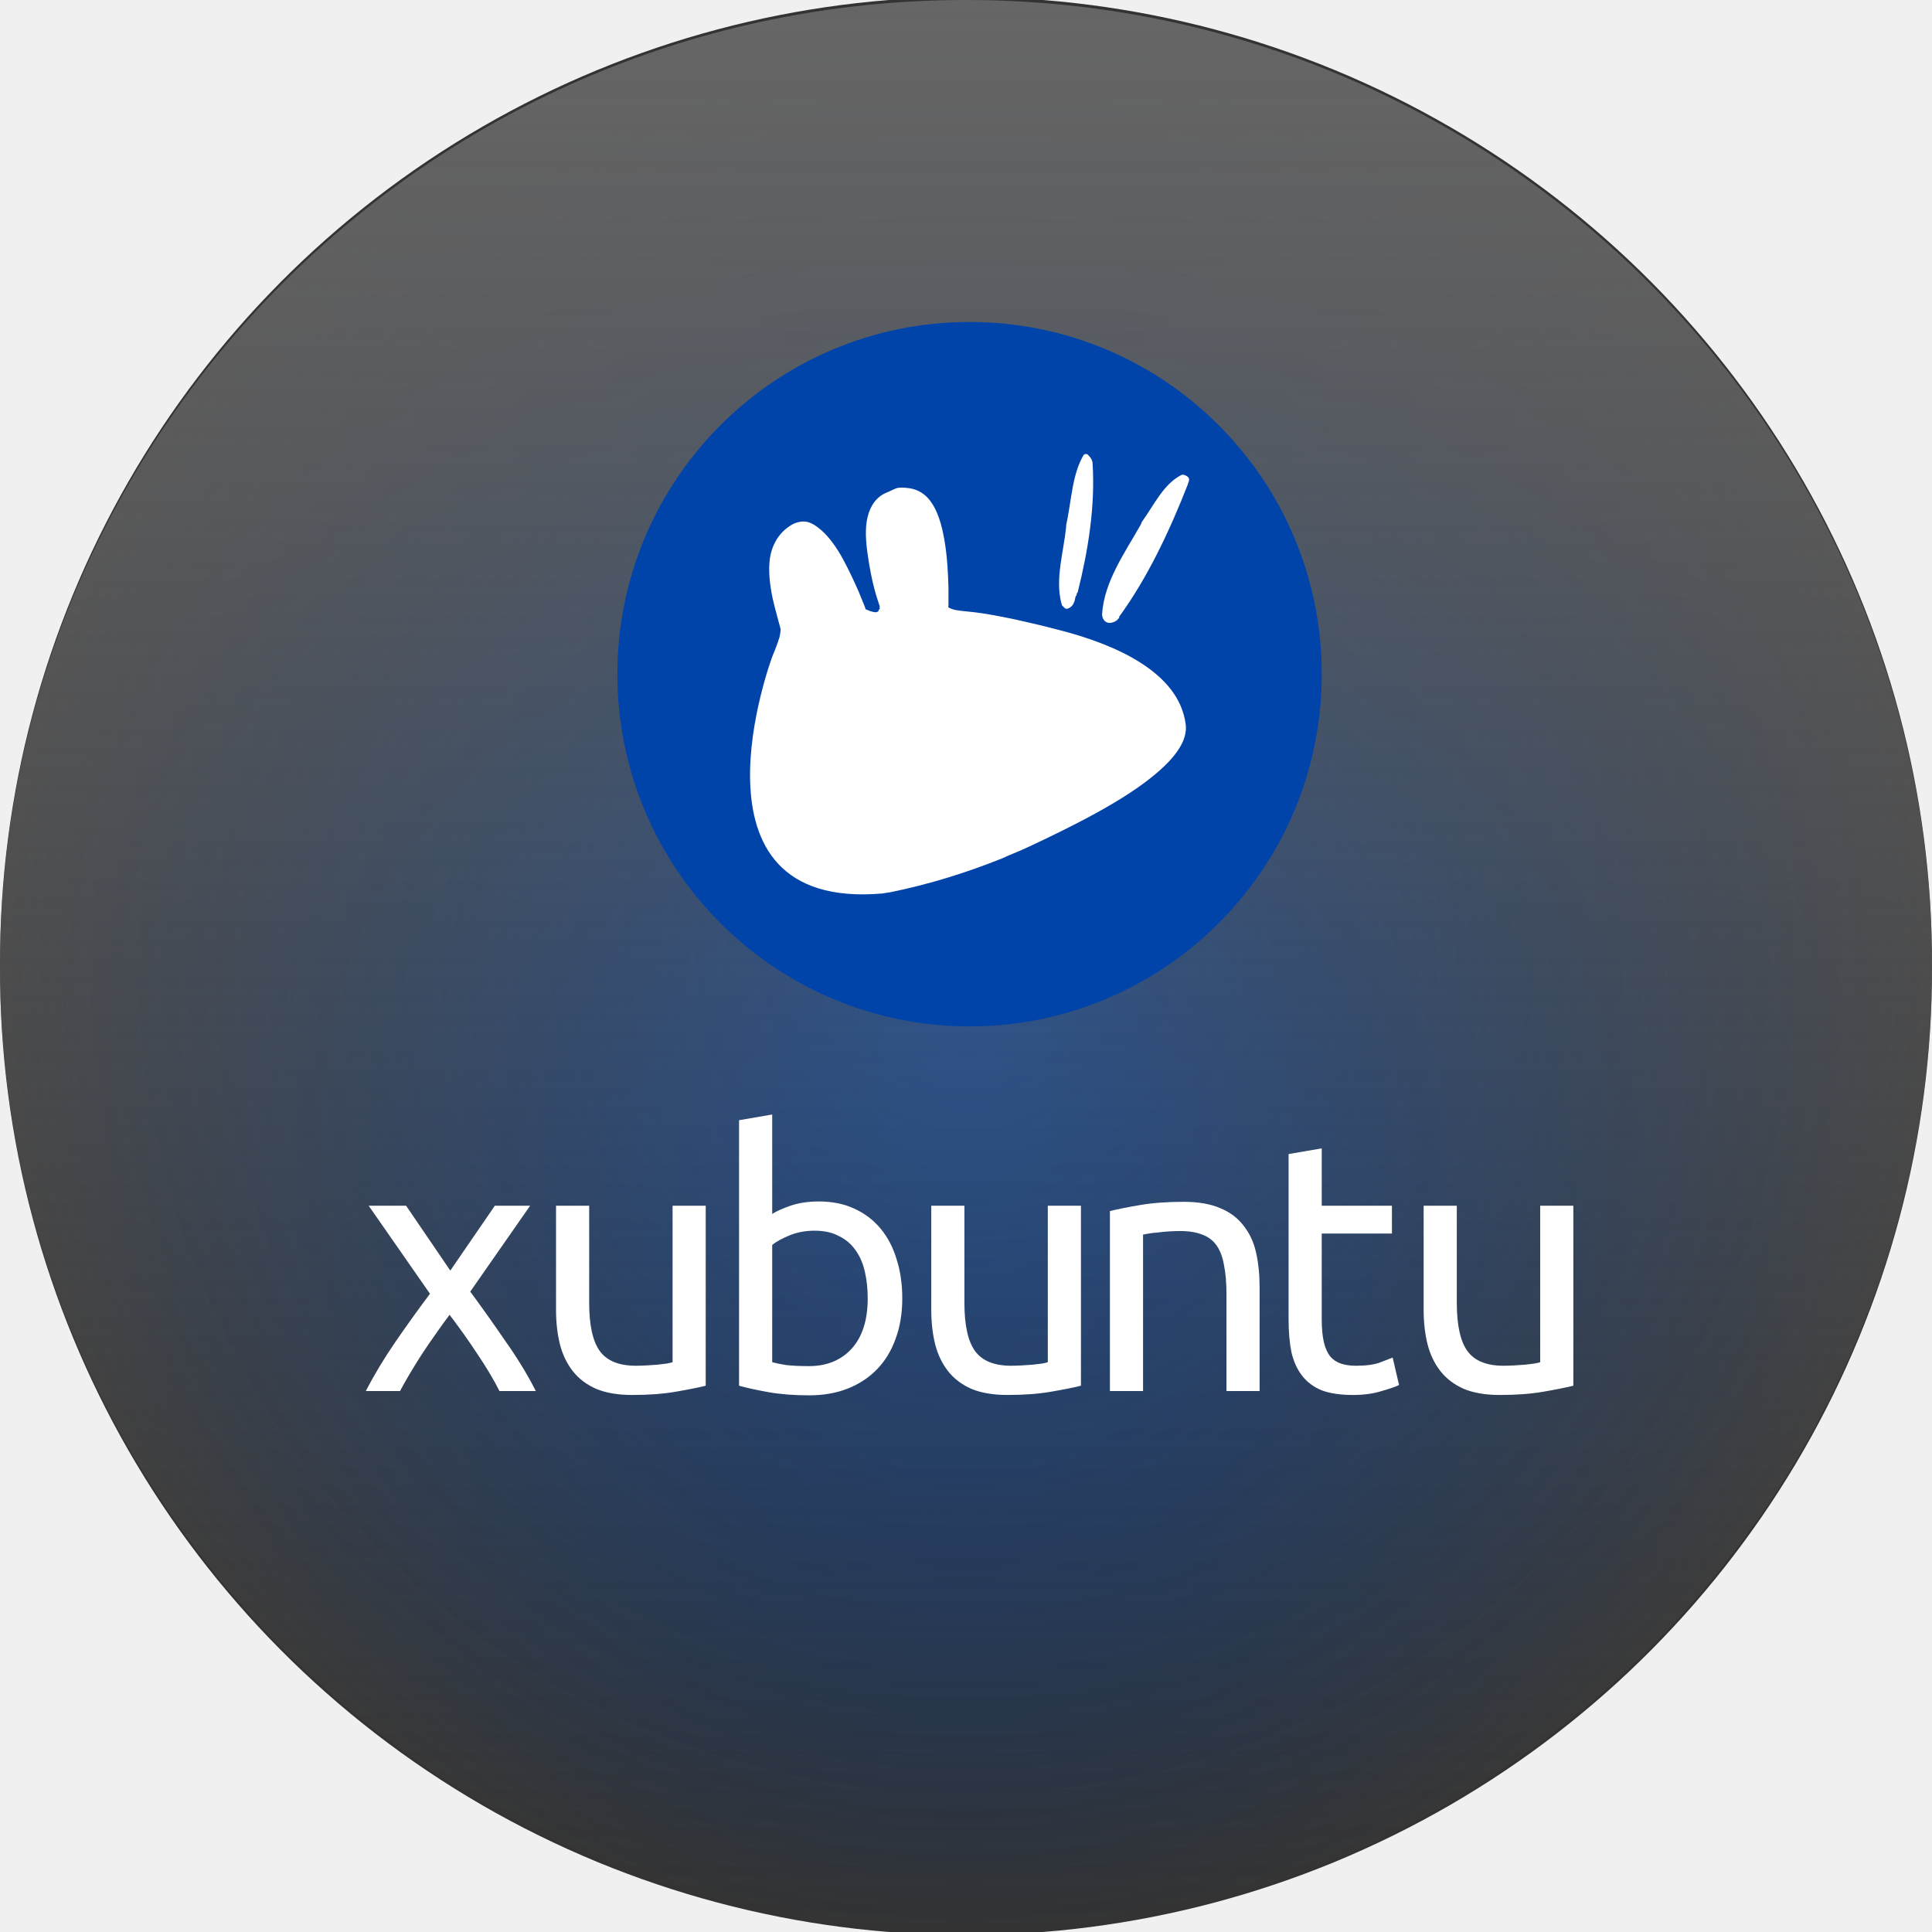
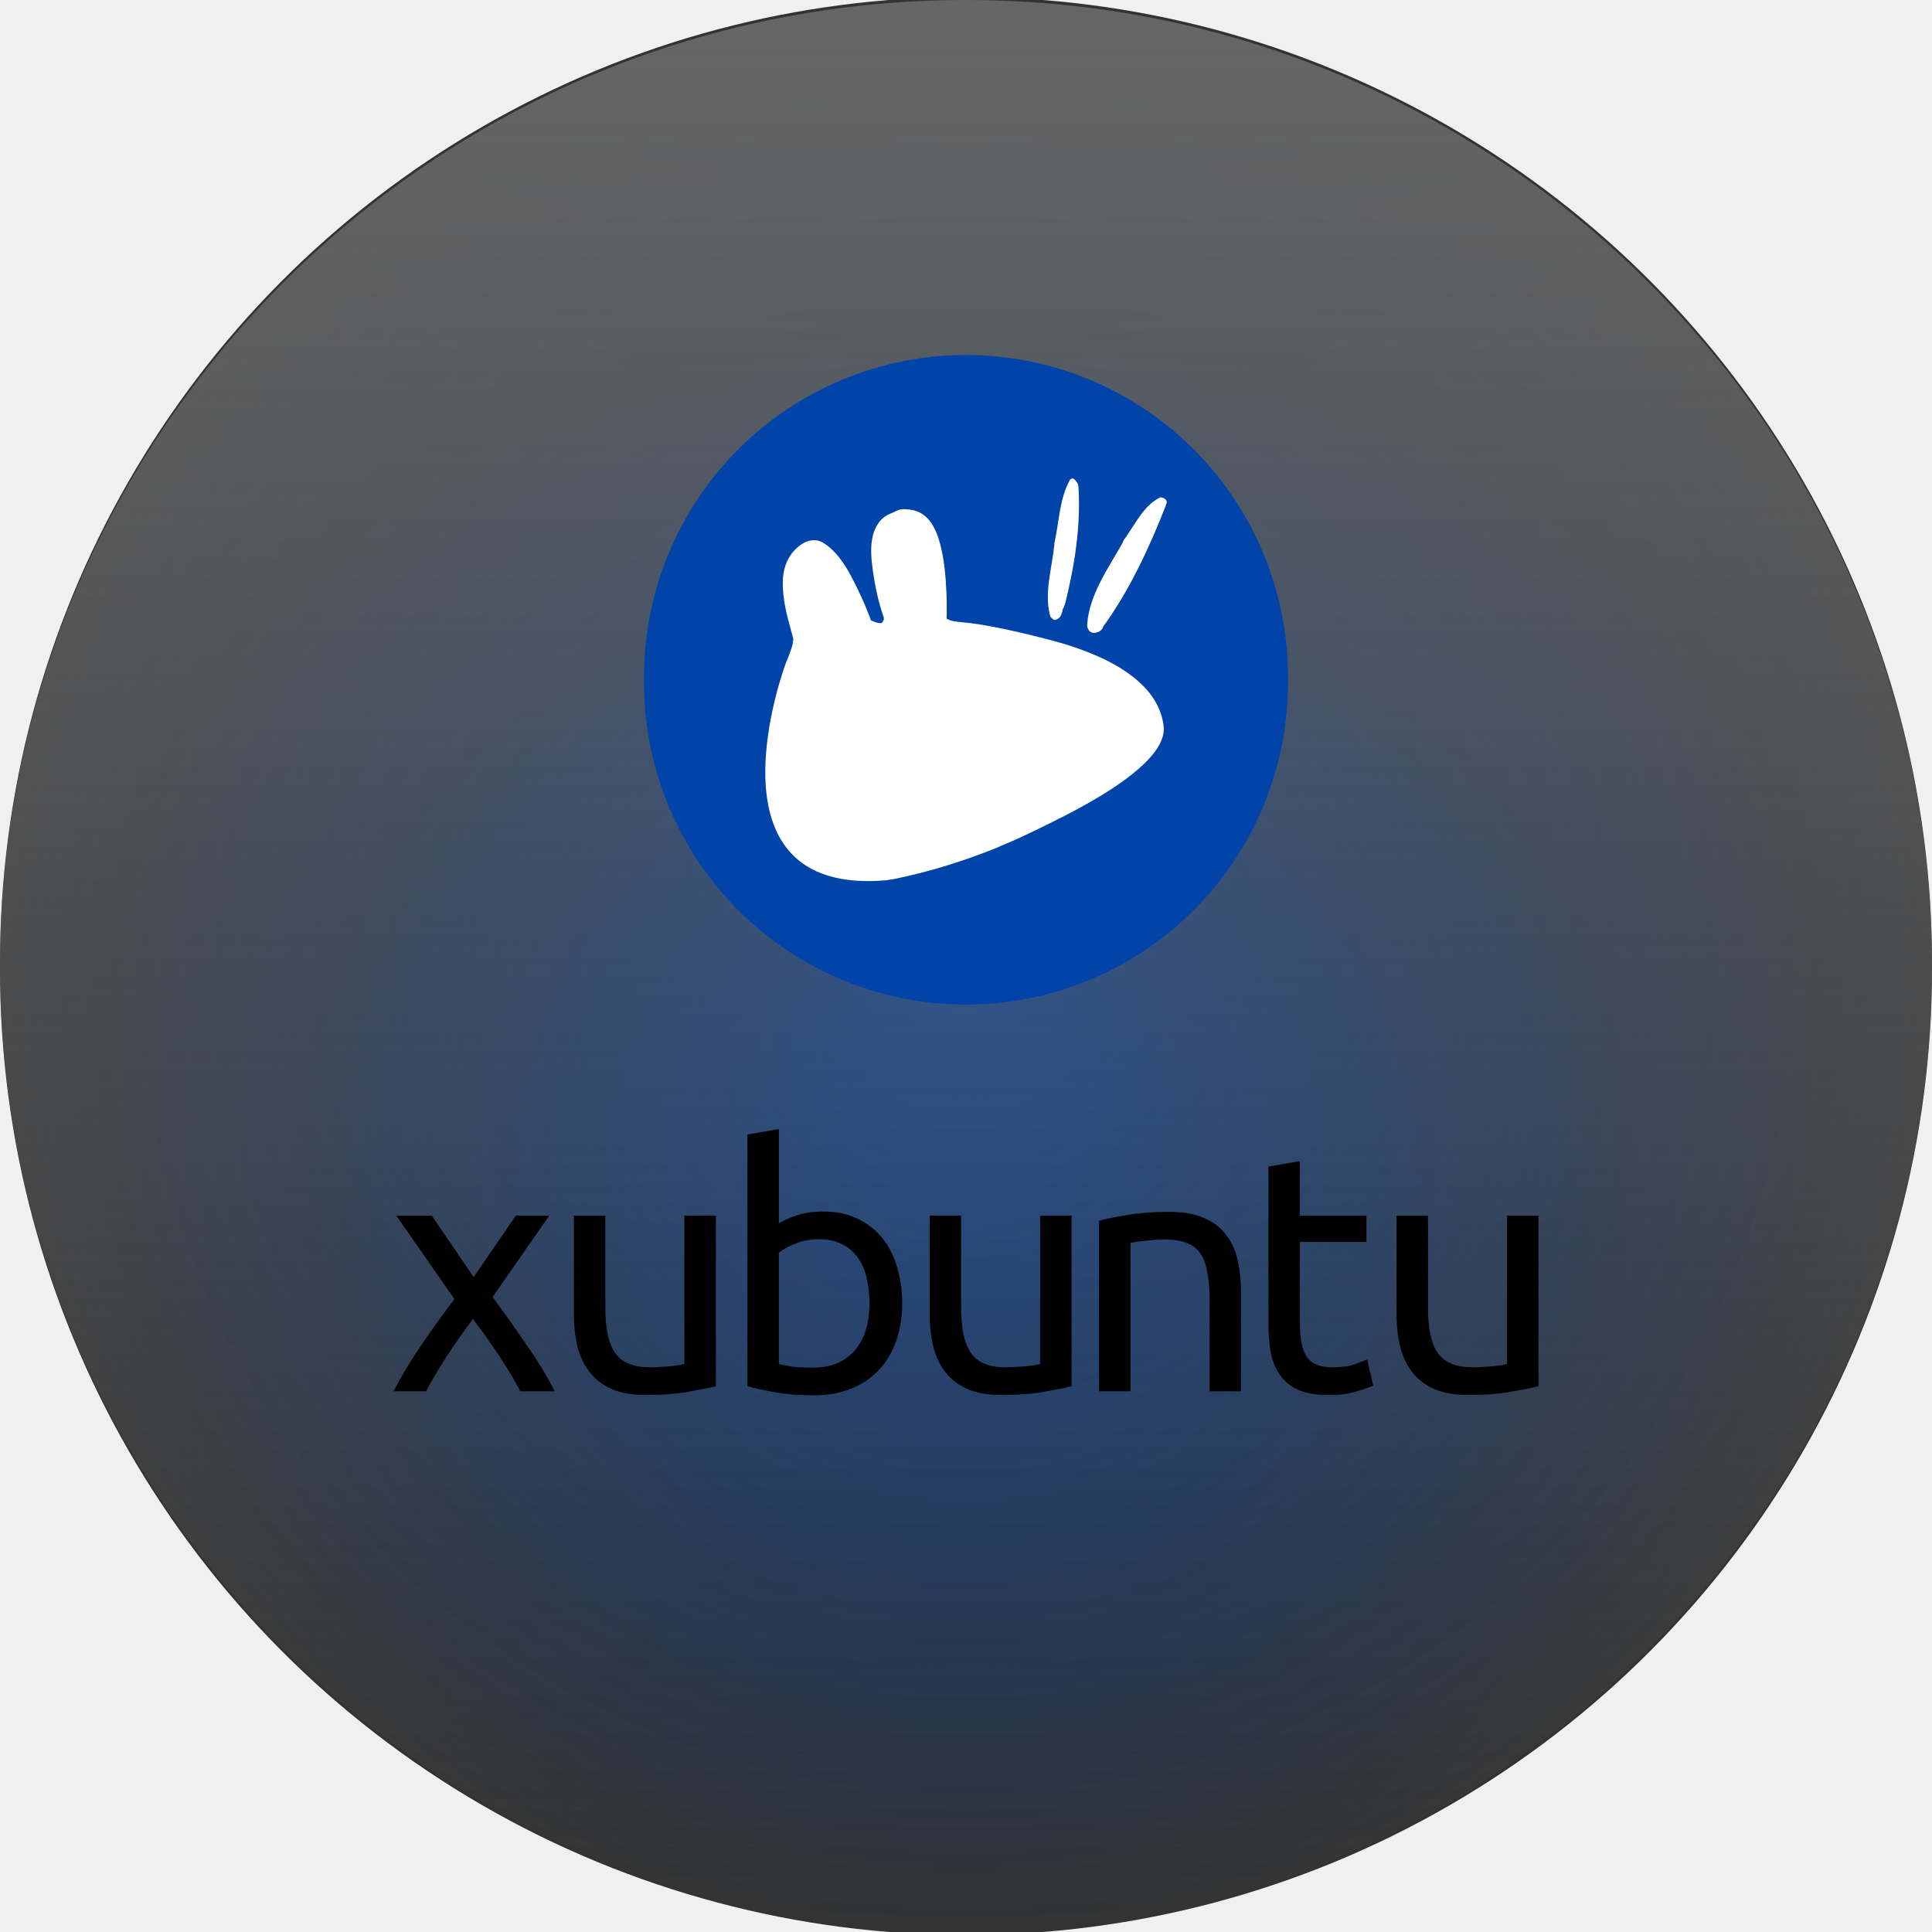
<svg xmlns="http://www.w3.org/2000/svg" xmlns:ns1="http://www.openswatchbook.org/uri/2009/osb" xmlns:xlink="http://www.w3.org/1999/xlink" id="svg3004" version="1.1" width="270" height="270" xml:space="preserve">
  <defs id="defs3008">
+     <linearGradient id="linearGradient3978">
+       <stop style="stop-color:#0044aa;stop-opacity:1;" offset="0" id="stop3980" />
+       <stop style="stop-color:#0044aa;stop-opacity:0;" offset="1" id="stop3982" />
+     </linearGradient>
    <linearGradient id="linearGradient3856">
      <stop style="stop-color:#0044aa;stop-opacity:1;" offset="0" id="stop3858" />
      <stop style="stop-color:#0044aa;stop-opacity:0;" offset="1" id="stop3860" />
    </linearGradient>
    <linearGradient id="linearGradient4226">
      <stop style="stop-color:#0044aa;stop-opacity:1;" offset="0" id="stop4228" />
      <stop style="stop-color:#0044aa;stop-opacity:0;" offset="1" id="stop4230" />
    </linearGradient>
    <linearGradient id="linearGradient4164">
      <stop style="stop-color:#a80030;stop-opacity:1;" offset="0" id="stop4166" />
      <stop style="stop-color:#a80030;stop-opacity:0;" offset="1" id="stop4168" />
    </linearGradient>
    <linearGradient id="linearGradient5303">
      <stop style="stop-color:#f26711;stop-opacity:1;" offset="0" id="stop5305" />
      <stop style="stop-color:#f26711;stop-opacity:0;" offset="1" id="stop5307" />
    </linearGradient>
    <linearGradient id="linearGradient5267">
      <stop style="stop-color:#666666;stop-opacity:1;" offset="0" id="stop5269" />
      <stop style="stop-color:#666666;stop-opacity:0;" offset="1" id="stop5271" />
    </linearGradient>
    <linearGradient id="linearGradient5251" ns1:paint="solid">
      <stop style="stop-color:#666666;stop-opacity:1;" offset="0" id="stop5253" />
    </linearGradient>
    <linearGradient xlink:href="#linearGradient5267" id="linearGradient5273" x1="-395.365" y1="-212.642" x2="4.763" y2="-212.642" gradientUnits="userSpaceOnUse" />
    <radialGradient xlink:href="#linearGradient5303" id="radialGradient5325" cx="-163.148" cy="-366.263" fx="-163.148" fy="-366.263" r="144.094" gradientTransform="matrix(1,0,0,0.9338842,0,-24.21576)" gradientUnits="userSpaceOnUse" />
    <radialGradient xlink:href="#linearGradient4164" id="radialGradient4170" cx="1447.778" cy="-272.917" fx="1447.778" fy="-272.917" r="223.333" gradientTransform="matrix(1,0,0,0.9751244,0,-6.788974)" gradientUnits="userSpaceOnUse" />
    <radialGradient xlink:href="#linearGradient4164-9" id="radialGradient4170-9" cx="1447.778" cy="-272.917" fx="1447.778" fy="-272.917" r="223.333" gradientTransform="matrix(1,0,0,0.9751244,0,-6.788974)" gradientUnits="userSpaceOnUse" />
    <linearGradient id="linearGradient4164-9">
      <stop style="stop-color:#a80030;stop-opacity:1;" offset="0" id="stop4166-0" />
      <stop style="stop-color:#a80030;stop-opacity:0;" offset="1" id="stop4168-2" />
    </linearGradient>
    <radialGradient r="223.333" fy="-272.917" fx="1447.778" cy="-272.917" cx="1447.778" gradientTransform="matrix(1,0,0,0.9751244,0,-6.788974)" gradientUnits="userSpaceOnUse" id="radialGradient4206" xlink:href="#linearGradient4164-9" />
    <radialGradient xlink:href="#linearGradient4164" id="radialGradient14319" gradientUnits="userSpaceOnUse" gradientTransform="matrix(1,0,0,0.9751244,0,-6.788974)" cx="1447.778" cy="-272.917" fx="1447.778" fy="-272.917" r="223.333" />
    <linearGradient xlink:href="#linearGradient5267" id="linearGradient14321" gradientUnits="userSpaceOnUse" x1="-395.365" y1="-212.642" x2="4.763" y2="-212.642" />
    <linearGradient xlink:href="#linearGradient5267" id="linearGradient14345" gradientUnits="userSpaceOnUse" x1="-395.365" y1="-212.642" x2="4.763" y2="-212.642" />
    <radialGradient xlink:href="#linearGradient4164" id="radialGradient14347" gradientUnits="userSpaceOnUse" gradientTransform="matrix(1,0,0,0.9751244,0,-6.788974)" cx="1447.778" cy="-272.917" fx="1447.778" fy="-272.917" r="223.333" />
    <radialGradient xlink:href="#linearGradient4164" id="radialGradient14931" gradientUnits="userSpaceOnUse" gradientTransform="matrix(1,0,0,0.9751244,0,-6.788974)" cx="1447.778" cy="-272.917" fx="1447.778" fy="-272.917" r="223.333" />
    <linearGradient xlink:href="#linearGradient5267" id="linearGradient14933" gradientUnits="userSpaceOnUse" x1="-395.365" y1="-212.642" x2="4.763" y2="-212.642" />
    <radialGradient xlink:href="#linearGradient4164" id="radialGradient14961" gradientUnits="userSpaceOnUse" gradientTransform="matrix(1,0,0,0.9751244,0,-6.788974)" cx="1447.778" cy="-272.917" fx="1447.778" fy="-272.917" r="223.333" />
    <linearGradient xlink:href="#linearGradient5267" id="linearGradient14963" gradientUnits="userSpaceOnUse" x1="-395.365" y1="-212.642" x2="4.763" y2="-212.642" />
    <linearGradient xlink:href="#linearGradient5267" id="linearGradient14991" gradientUnits="userSpaceOnUse" x1="-395.365" y1="-212.642" x2="4.763" y2="-212.642" />
    <linearGradient xlink:href="#linearGradient5267" id="linearGradient15015" gradientUnits="userSpaceOnUse" x1="-395.365" y1="-212.642" x2="4.763" y2="-212.642" />
    <linearGradient xlink:href="#linearGradient5267" id="linearGradient3725" gradientUnits="userSpaceOnUse" x1="-395.365" y1="-212.642" x2="4.763" y2="-212.642" />
    <radialGradient r="125.556" fy="-292.917" fx="-318.889" cy="-292.917" cx="-318.889" gradientTransform="matrix(1,0,0,1.061947,0,18.14526)" gradientUnits="userSpaceOnUse" id="radialGradient3812" xlink:href="#linearGradient3787-8" />
    <linearGradient id="linearGradient3787-8">
      <stop style="stop-color:#000000;stop-opacity:1;" offset="0" id="stop3789-9" />
      <stop style="stop-color:#000000;stop-opacity:0;" offset="1" id="stop3791-4" />
    </linearGradient>
    <radialGradient r="125.556" fy="-292.917" fx="-318.889" cy="-292.917" cx="-318.889" gradientTransform="matrix(1,0,0,1.061947,0,18.14526)" gradientUnits="userSpaceOnUse" id="radialGradient6789" xlink:href="#linearGradient3787-8" />
    <radialGradient xlink:href="#linearGradient4226" id="radialGradient4232" cx="1447.778" cy="-272.917" fx="1447.778" fy="-272.917" r="223.333" gradientTransform="matrix(1,0,0,0.9751244,0,-6.788974)" gradientUnits="userSpaceOnUse" />
    <radialGradient xlink:href="#linearGradient3787-8" id="radialGradient3090" gradientUnits="userSpaceOnUse" gradientTransform="matrix(1,0,0,1.061947,0,18.14526)" cx="-318.889" cy="-292.917" fx="-318.889" fy="-292.917" r="125.556" />
    <radialGradient xlink:href="#linearGradient4226" id="radialGradient3092" gradientUnits="userSpaceOnUse" gradientTransform="matrix(1,0,0,0.9751244,0,-6.788974)" cx="1447.778" cy="-272.917" fx="1447.778" fy="-272.917" r="223.333" />
    <linearGradient xlink:href="#linearGradient5267" id="linearGradient3094" gradientUnits="userSpaceOnUse" x1="-395.365" y1="-212.642" x2="4.763" y2="-212.642" />
    <radialGradient xlink:href="#linearGradient3787-8" id="radialGradient3067" gradientUnits="userSpaceOnUse" gradientTransform="matrix(1,0,0,1.061947,0,18.14526)" cx="-318.889" cy="-292.917" fx="-318.889" fy="-292.917" r="125.556" />
    <radialGradient xlink:href="#linearGradient4226" id="radialGradient3069" gradientUnits="userSpaceOnUse" gradientTransform="matrix(1,0,0,0.9751244,0,-6.788974)" cx="1447.778" cy="-272.917" fx="1447.778" fy="-272.917" r="223.333" />
    <linearGradient xlink:href="#linearGradient5267" id="linearGradient3071" gradientUnits="userSpaceOnUse" x1="-395.365" y1="-212.642" x2="4.763" y2="-212.642" />
    <linearGradient xlink:href="#linearGradient5267" id="linearGradient3092" gradientUnits="userSpaceOnUse" x1="-395.365" y1="-212.642" x2="4.763" y2="-212.642" />
    <radialGradient xlink:href="#linearGradient4226" id="radialGradient3094" gradientUnits="userSpaceOnUse" gradientTransform="matrix(1,0,0,0.9751244,0,-6.788974)" cx="1447.778" cy="-272.917" fx="1447.778" fy="-272.917" r="223.333" />
    <radialGradient xlink:href="#linearGradient3787-8" id="radialGradient3096" gradientUnits="userSpaceOnUse" gradientTransform="matrix(1,0,0,1.061947,0,18.14526)" cx="-318.889" cy="-292.917" fx="-318.889" fy="-292.917" r="125.556" />
    <linearGradient xlink:href="#linearGradient5267" id="linearGradient3854" gradientUnits="userSpaceOnUse" x1="-395.365" y1="-212.642" x2="4.763" y2="-212.642" />
    <radialGradient xlink:href="#linearGradient3856" id="radialGradient3862" cx="1447.778" cy="-272.917" fx="1447.778" fy="-272.917" r="223.333" gradientTransform="matrix(1,0,0,0.9751244,0,-6.788974)" gradientUnits="userSpaceOnUse" />
    <radialGradient xlink:href="#linearGradient3787-8-0" id="radialGradient3090-4" gradientUnits="userSpaceOnUse" gradientTransform="matrix(1,0,0,1.061947,0,18.14526)" cx="-318.889" cy="-292.917" fx="-318.889" fy="-292.917" r="125.556" />
    <linearGradient id="linearGradient3787-8-0">
      <stop style="stop-color:#000000;stop-opacity:1;" offset="0" id="stop3789-9-2" />
      <stop style="stop-color:#000000;stop-opacity:0;" offset="1" id="stop3791-4-8" />
    </linearGradient>
    <radialGradient xlink:href="#linearGradient4226-1" id="radialGradient3092-7" gradientUnits="userSpaceOnUse" gradientTransform="matrix(1,0,0,0.9751244,0,-6.788974)" cx="1447.778" cy="-272.917" fx="1447.778" fy="-272.917" r="223.333" />
    <linearGradient id="linearGradient4226-1">
      <stop style="stop-color:#0044aa;stop-opacity:1;" offset="0" id="stop4228-8" />
      <stop style="stop-color:#0044aa;stop-opacity:0;" offset="1" id="stop4230-8" />
    </linearGradient>
    <linearGradient xlink:href="#linearGradient5267-5" id="linearGradient3094-4" gradientUnits="userSpaceOnUse" x1="-395.365" y1="-212.642" x2="4.763" y2="-212.642" />
    <linearGradient id="linearGradient5267-5">
      <stop style="stop-color:#666666;stop-opacity:1;" offset="0" id="stop5269-7" />
      <stop style="stop-color:#666666;stop-opacity:0;" offset="1" id="stop5271-3" />
    </linearGradient>
    <radialGradient xlink:href="#linearGradient3787-8" id="radialGradient3933" gradientUnits="userSpaceOnUse" gradientTransform="matrix(1,0,0,1.061947,0,18.14526)" cx="-318.889" cy="-292.917" fx="-318.889" fy="-292.917" r="125.556" />
    <radialGradient xlink:href="#linearGradient3787-8-0" id="radialGradient4013" gradientUnits="userSpaceOnUse" gradientTransform="matrix(1,0,0,1.061947,0,18.14526)" cx="-318.889" cy="-292.917" fx="-318.889" fy="-292.917" r="125.556" />
    <radialGradient xlink:href="#linearGradient4226-1" id="radialGradient4015" gradientUnits="userSpaceOnUse" gradientTransform="matrix(1,0,0,0.9751244,0,-6.788974)" cx="1447.778" cy="-272.917" fx="1447.778" fy="-272.917" r="223.333" />
    <linearGradient xlink:href="#linearGradient5267-5" id="linearGradient4017" gradientUnits="userSpaceOnUse" x1="-395.365" y1="-212.642" x2="4.763" y2="-212.642" />
    <radialGradient xlink:href="#linearGradient3787-8-0" id="radialGradient4061" gradientUnits="userSpaceOnUse" gradientTransform="matrix(1,0,0,1.061947,0,18.14526)" cx="-318.889" cy="-292.917" fx="-318.889" fy="-292.917" r="125.556" />
-     <radialGradient xlink:href="#linearGradient4226-1" id="radialGradient4063" gradientUnits="userSpaceOnUse" gradientTransform="matrix(1,0,0,0.9751244,0,-6.788974)" cx="1447.778" cy="-272.917" fx="1447.778" fy="-272.917" r="223.333" />
-     <linearGradient xlink:href="#linearGradient5267-5" id="linearGradient4065" gradientUnits="userSpaceOnUse" x1="-395.365" y1="-212.642" x2="4.763" y2="-212.642" />
+     <linearGradient xlink:href="#linearGradient5267-5" id="linearGradient3185" gradientUnits="userSpaceOnUse" x1="-395.365" y1="-212.642" x2="4.763" y2="-212.642" />
+     <radialGradient xlink:href="#linearGradient3978" id="radialGradient3984" cx="1447.778" cy="-272.917" fx="1447.778" fy="-272.917" r="223.333" gradientTransform="matrix(1,0,0,0.9751244,0,-6.788974)" gradientUnits="userSpaceOnUse" />
  </defs>
  <g id="g3012" transform="matrix(1.25,0,0,-1.25,0,-368.6122)">
-     <g id="g4119">
+     <g id="g4131">
      <path transform="matrix(1.08777,0,0,-1.008,253.295,-743.2697)" d="m -34.286,-337.679 a 99.286,107.143 0 1 1 -198.571,0 99.286,107.143 0 1 1 198.571,0 z" id="path3219" style="fill:#333333;fill-opacity:1;fill-rule:nonzero;stroke:none" />
      <path transform="matrix(0,0.860177,0.81,0,345.2625,-128.5889)" d="m -193.333,-292.917 a 125.556,133.333 0 1 1 -251.111,0 125.556,133.333 0 1 1 251.111,0 z" id="path5277-0-7" style="opacity:0.75;fill:url(#radialGradient4061);fill-opacity:1;fill-rule:evenodd;stroke:none" />
-       <path transform="matrix(0.4835821,0,0,-0.4959184,-592.1194,-538.2341)" d="m 1671.111,-272.917 a 223.333,217.778 0 1 1 -446.667,0 223.333,217.778 0 1 1 446.667,0 z" id="path4162-0" style="fill:url(#radialGradient4063);fill-opacity:1;fill-rule:nonzero;stroke:none" />
-       <path transform="matrix(0,-0.5398262,-0.5813513,0,-15.61974,-508.3183)" d="m 4.763,-212.642 a 200.064,185.774 0 1 1 -400.129,0 200.064,185.774 0 1 1 400.129,0 z" id="path3806-2" style="fill:url(#linearGradient4065);fill-opacity:1;fill-rule:evenodd;stroke:none" />
-       <g id="g4102">
-         <g style="fill:#ffffff;fill-opacity:1;display:inline" id="g3200-0" transform="matrix(0.6398077,0,0,-0.6398077,-64.21125,-90.74331)">
-           <path d="m 187.639,562.151 c -0.457,-0.913 -1.017,-1.931 -1.681,-3.052 -0.664,-1.121 -1.391,-2.263 -2.18,-3.425 -0.789,-1.204 -1.598,-2.387 -2.429,-3.55 -0.83,-1.162 -1.64,-2.263 -2.429,-3.301 -0.789,1.038 -1.598,2.159 -2.429,3.363 -0.83,1.163 -1.64,2.346 -2.429,3.55 -0.747,1.162 -1.453,2.304 -2.117,3.425 -0.664,1.121 -1.225,2.117 -1.681,2.989 l -5.978,0 c 1.453,-2.823 3.176,-5.688 5.169,-8.594 2.034,-2.948 4.048,-5.75 6.041,-8.407 l -10.711,-15.382 6.539,0 7.722,11.334 7.784,-11.334 6.165,0 -10.462,15.008 c 1.993,2.699 4.027,5.563 6.103,8.594 2.117,2.989 3.903,5.916 5.356,8.781 l -6.352,0" style="font-size:49.492px;font-style:normal;font-weight:normal;fill:#ffffff;fill-opacity:1;stroke:none;display:inline;font-family:ubuntubeta;-inkscape-font-specification:ubuntubeta" id="path2826-1" />
-           <path d="m 223.677,561.216 c -1.329,0.332 -3.093,0.685 -5.293,1.059 -2.159,0.374 -4.671,0.56 -7.535,0.56 -2.491,0 -4.588,-0.353 -6.29,-1.059 -1.702,-0.747 -3.072,-1.785 -4.11,-3.114 -1.038,-1.329 -1.785,-2.885 -2.242,-4.671 -0.457,-1.827 -0.685,-3.84 -0.685,-6.041 l 0,-18.184 5.792,0 0,16.939 c -2e-5,3.944 0.623,6.767 1.868,8.469 1.246,1.702 3.342,2.553 6.29,2.553 0.623,10e-6 1.266,-0.021 1.931,-0.062 0.664,-0.042 1.287,-0.083 1.868,-0.125 0.581,-0.083 1.1,-0.145 1.557,-0.187 0.498,-0.083 0.851,-0.166 1.059,-0.249 l 0,-27.339 5.792,0 0,31.449" style="font-size:49.492px;font-style:normal;font-weight:normal;fill:#ffffff;fill-opacity:1;stroke:none;display:inline;font-family:ubuntubeta;-inkscape-font-specification:ubuntubeta" id="path2828-4" />
-           <path d="m 235.298,531.2 c 0.706,-0.457 1.764,-0.934 3.176,-1.432 1.453,-0.498 3.114,-0.747 4.982,-0.747 2.325,3e-5 4.38,0.415 6.165,1.246 1.827,0.83 3.363,1.993 4.608,3.487 1.245,1.495 2.18,3.28 2.802,5.356 0.664,2.076 0.996,4.359 0.996,6.85 -2e-5,2.616 -0.394,4.982 -1.183,7.099 -0.747,2.076 -1.827,3.84 -3.238,5.293 -1.412,1.453 -3.114,2.574 -5.107,3.363 -1.993,0.789 -4.235,1.183 -6.726,1.183 -2.699,0 -5.086,-0.187 -7.162,-0.56 -2.076,-0.374 -3.778,-0.747 -5.107,-1.121 l 0,-46.395 5.792,-0.996 0,17.375 m 0,25.907 c 0.581,0.166 1.391,0.332 2.429,0.498 1.079,0.125 2.408,0.187 3.986,0.187 3.114,10e-6 5.605,-1.017 7.473,-3.052 1.868,-2.076 2.802,-5.003 2.802,-8.781 -2e-5,-1.661 -0.166,-3.218 -0.498,-4.671 -0.332,-1.453 -0.872,-2.699 -1.619,-3.737 -0.747,-1.079 -1.723,-1.91 -2.927,-2.491 -1.163,-0.623 -2.574,-0.934 -4.235,-0.934 -1.578,2e-5 -3.031,0.27 -4.359,0.81 -1.329,0.54 -2.346,1.1 -3.052,1.681 l 0,20.489" style="font-size:49.492px;font-style:normal;font-weight:normal;fill:#ffffff;fill-opacity:1;stroke:none;display:inline;font-family:ubuntubeta;-inkscape-font-specification:ubuntubeta" id="path2830-9" />
-           <path d="m 289.247,561.216 c -1.329,0.332 -3.093,0.685 -5.293,1.059 -2.159,0.374 -4.671,0.56 -7.535,0.56 -2.491,0 -4.588,-0.353 -6.29,-1.059 -1.702,-0.747 -3.072,-1.785 -4.11,-3.114 -1.038,-1.329 -1.785,-2.885 -2.242,-4.671 -0.457,-1.827 -0.685,-3.84 -0.685,-6.041 l 0,-18.184 5.792,0 0,16.939 c -1e-5,3.944 0.623,6.767 1.868,8.469 1.246,1.702 3.342,2.553 6.29,2.553 0.623,10e-6 1.266,-0.021 1.931,-0.062 0.664,-0.042 1.287,-0.083 1.868,-0.125 0.581,-0.083 1.1,-0.145 1.557,-0.187 0.498,-0.083 0.851,-0.166 1.059,-0.249 l 0,-27.339 5.792,0 0,31.449" style="font-size:49.492px;font-style:normal;font-weight:normal;fill:#ffffff;fill-opacity:1;stroke:none;display:inline;font-family:ubuntubeta;-inkscape-font-specification:ubuntubeta" id="path2832-5" />
-           <path d="m 294.31,530.701 c 1.329,-0.332 3.093,-0.685 5.293,-1.059 2.2,-0.374 4.733,-0.56 7.598,-0.56 2.574,4e-5 4.712,0.374 6.414,1.121 1.702,0.706 3.051,1.723 4.048,3.052 1.038,1.287 1.764,2.844 2.18,4.671 0.415,1.827 0.623,3.84 0.623,6.041 l 0,18.184 -5.792,0 0,-16.939 c -3e-5,-1.993 -0.145,-3.695 -0.436,-5.107 -0.249,-1.412 -0.685,-2.553 -1.308,-3.425 -0.623,-0.872 -1.453,-1.495 -2.491,-1.868 -1.038,-0.415 -2.325,-0.623 -3.861,-0.623 -0.623,3e-5 -1.266,0.021 -1.931,0.062 -0.664,0.042 -1.308,0.104 -1.931,0.187 -0.581,0.042 -1.121,0.104 -1.619,0.187 -0.457,0.083 -0.789,0.145 -0.996,0.187 l 0,27.339 -5.792,0 0,-31.449" style="font-size:49.492px;font-style:normal;font-weight:normal;fill:#ffffff;fill-opacity:1;stroke:none;display:inline;font-family:ubuntubeta;-inkscape-font-specification:ubuntubeta" id="path2834-8" />
-           <path d="m 331.321,529.767 12.268,0 0,4.857 -12.268,0 0,14.946 c -2e-5,1.619 0.125,2.968 0.374,4.048 0.249,1.038 0.623,1.868 1.121,2.491 0.498,0.581 1.121,0.996 1.868,1.246 0.747,0.249 1.619,0.374 2.616,0.374 1.744,10e-6 3.135,-0.187 4.172,-0.56 1.079,-0.415 1.827,-0.706 2.242,-0.872 l 1.121,4.795 c -0.581,0.291 -1.598,0.644 -3.052,1.059 -1.453,0.457 -3.114,0.685 -4.982,0.685 -2.2,0 -4.027,-0.27 -5.48,-0.81 -1.412,-0.581 -2.553,-1.432 -3.425,-2.553 -0.872,-1.121 -1.495,-2.491 -1.868,-4.11 -0.332,-1.661 -0.498,-3.57 -0.498,-5.729 l 0,-28.896 5.792,-0.996 0,10.026" style="font-size:49.492px;font-style:normal;font-weight:normal;fill:#ffffff;fill-opacity:1;stroke:none;display:inline;font-family:ubuntubeta;-inkscape-font-specification:ubuntubeta" id="path2836-9" />
-           <path d="m 375.287,561.216 c -1.329,0.332 -3.093,0.685 -5.293,1.059 -2.159,0.374 -4.671,0.56 -7.535,0.56 -2.491,0 -4.588,-0.353 -6.29,-1.059 -1.702,-0.747 -3.072,-1.785 -4.11,-3.114 -1.038,-1.329 -1.785,-2.885 -2.242,-4.671 -0.457,-1.827 -0.685,-3.84 -0.685,-6.041 l 0,-18.184 5.792,0 0,16.939 c -1e-5,3.944 0.623,6.767 1.868,8.469 1.246,1.702 3.342,2.553 6.29,2.553 0.623,10e-6 1.266,-0.021 1.931,-0.062 0.664,-0.042 1.287,-0.083 1.868,-0.125 0.581,-0.083 1.1,-0.145 1.557,-0.187 0.498,-0.083 0.851,-0.166 1.059,-0.249 l 0,-27.339 5.792,0 0,31.449" style="font-size:49.492px;font-style:normal;font-weight:normal;fill:#ffffff;fill-opacity:1;stroke:none;display:inline;font-family:ubuntubeta;-inkscape-font-specification:ubuntubeta" id="path2838-7" />
+       <path transform="matrix(0.4835821,0,0,-0.4959184,-592.1194,-538.2341)" d="m 1671.111,-272.917 a 223.333,217.778 0 1 1 -446.667,0 223.333,217.778 0 1 1 446.667,0 z" id="path4162-0" style="fill:url(#radialGradient3984);fill-opacity:1;fill-rule:nonzero;stroke:none" />
+       <path transform="matrix(0,-0.5398262,-0.5813513,0,-15.61974,-508.3183)" d="m 4.763,-212.642 a 200.064,185.774 0 1 1 -400.129,0 200.064,185.774 0 1 1 400.129,0 z" id="path3806-2" style="fill:url(#linearGradient3185);fill-opacity:1;fill-rule:evenodd;stroke:none" />
+       <g id="g4114">
+         <g style="fill:#000000;fill-opacity:1;display:inline" id="g3200-0" transform="matrix(0.6066325,0,0,-0.6066316,-55.66105,-109.4181)">
+           <path d="m 187.639,562.151 c -0.457,-0.913 -1.017,-1.931 -1.681,-3.052 -0.664,-1.121 -1.391,-2.263 -2.18,-3.425 -0.789,-1.204 -1.598,-2.387 -2.429,-3.55 -0.83,-1.162 -1.64,-2.263 -2.429,-3.301 -0.789,1.038 -1.598,2.159 -2.429,3.363 -0.83,1.163 -1.64,2.346 -2.429,3.55 -0.747,1.162 -1.453,2.304 -2.117,3.425 -0.664,1.121 -1.225,2.117 -1.681,2.989 l -5.978,0 c 1.453,-2.823 3.176,-5.688 5.169,-8.594 2.034,-2.948 4.048,-5.75 6.041,-8.407 l -10.711,-15.382 6.539,0 7.722,11.334 7.784,-11.334 6.165,0 -10.462,15.008 c 1.993,2.699 4.027,5.563 6.103,8.594 2.117,2.989 3.903,5.916 5.356,8.781 l -6.352,0" style="font-size:49.492px;font-style:normal;font-weight:normal;fill:#000000;fill-opacity:1;stroke:none;display:inline;font-family:ubuntubeta;-inkscape-font-specification:ubuntubeta" id="path2826-1" />
+           <path d="m 223.677,561.216 c -1.329,0.332 -3.093,0.685 -5.293,1.059 -2.159,0.374 -4.671,0.56 -7.535,0.56 -2.491,0 -4.588,-0.353 -6.29,-1.059 -1.702,-0.747 -3.072,-1.785 -4.11,-3.114 -1.038,-1.329 -1.785,-2.885 -2.242,-4.671 -0.457,-1.827 -0.685,-3.84 -0.685,-6.041 l 0,-18.184 5.792,0 0,16.939 c -2e-5,3.944 0.623,6.767 1.868,8.469 1.246,1.702 3.342,2.553 6.29,2.553 0.623,10e-6 1.266,-0.021 1.931,-0.062 0.664,-0.042 1.287,-0.083 1.868,-0.125 0.581,-0.083 1.1,-0.145 1.557,-0.187 0.498,-0.083 0.851,-0.166 1.059,-0.249 l 0,-27.339 5.792,0 0,31.449" style="font-size:49.492px;font-style:normal;font-weight:normal;fill:#000000;fill-opacity:1;stroke:none;display:inline;font-family:ubuntubeta;-inkscape-font-specification:ubuntubeta" id="path2828-4" />
+           <path d="m 235.298,531.2 c 0.706,-0.457 1.764,-0.934 3.176,-1.432 1.453,-0.498 3.114,-0.747 4.982,-0.747 2.325,3e-5 4.38,0.415 6.165,1.246 1.827,0.83 3.363,1.993 4.608,3.487 1.245,1.495 2.18,3.28 2.802,5.356 0.664,2.076 0.996,4.359 0.996,6.85 -2e-5,2.616 -0.394,4.982 -1.183,7.099 -0.747,2.076 -1.827,3.84 -3.238,5.293 -1.412,1.453 -3.114,2.574 -5.107,3.363 -1.993,0.789 -4.235,1.183 -6.726,1.183 -2.699,0 -5.086,-0.187 -7.162,-0.56 -2.076,-0.374 -3.778,-0.747 -5.107,-1.121 l 0,-46.395 5.792,-0.996 0,17.375 m 0,25.907 c 0.581,0.166 1.391,0.332 2.429,0.498 1.079,0.125 2.408,0.187 3.986,0.187 3.114,10e-6 5.605,-1.017 7.473,-3.052 1.868,-2.076 2.802,-5.003 2.802,-8.781 -2e-5,-1.661 -0.166,-3.218 -0.498,-4.671 -0.332,-1.453 -0.872,-2.699 -1.619,-3.737 -0.747,-1.079 -1.723,-1.91 -2.927,-2.491 -1.163,-0.623 -2.574,-0.934 -4.235,-0.934 -1.578,2e-5 -3.031,0.27 -4.359,0.81 -1.329,0.54 -2.346,1.1 -3.052,1.681 l 0,20.489" style="font-size:49.492px;font-style:normal;font-weight:normal;fill:#000000;fill-opacity:1;stroke:none;display:inline;font-family:ubuntubeta;-inkscape-font-specification:ubuntubeta" id="path2830-9" />
+           <path d="m 289.247,561.216 c -1.329,0.332 -3.093,0.685 -5.293,1.059 -2.159,0.374 -4.671,0.56 -7.535,0.56 -2.491,0 -4.588,-0.353 -6.29,-1.059 -1.702,-0.747 -3.072,-1.785 -4.11,-3.114 -1.038,-1.329 -1.785,-2.885 -2.242,-4.671 -0.457,-1.827 -0.685,-3.84 -0.685,-6.041 l 0,-18.184 5.792,0 0,16.939 c -1e-5,3.944 0.623,6.767 1.868,8.469 1.246,1.702 3.342,2.553 6.29,2.553 0.623,10e-6 1.266,-0.021 1.931,-0.062 0.664,-0.042 1.287,-0.083 1.868,-0.125 0.581,-0.083 1.1,-0.145 1.557,-0.187 0.498,-0.083 0.851,-0.166 1.059,-0.249 l 0,-27.339 5.792,0 0,31.449" style="font-size:49.492px;font-style:normal;font-weight:normal;fill:#000000;fill-opacity:1;stroke:none;display:inline;font-family:ubuntubeta;-inkscape-font-specification:ubuntubeta" id="path2832-5" />
+           <path d="m 294.31,530.701 c 1.329,-0.332 3.093,-0.685 5.293,-1.059 2.2,-0.374 4.733,-0.56 7.598,-0.56 2.574,4e-5 4.712,0.374 6.414,1.121 1.702,0.706 3.051,1.723 4.048,3.052 1.038,1.287 1.764,2.844 2.18,4.671 0.415,1.827 0.623,3.84 0.623,6.041 l 0,18.184 -5.792,0 0,-16.939 c -3e-5,-1.993 -0.145,-3.695 -0.436,-5.107 -0.249,-1.412 -0.685,-2.553 -1.308,-3.425 -0.623,-0.872 -1.453,-1.495 -2.491,-1.868 -1.038,-0.415 -2.325,-0.623 -3.861,-0.623 -0.623,3e-5 -1.266,0.021 -1.931,0.062 -0.664,0.042 -1.308,0.104 -1.931,0.187 -0.581,0.042 -1.121,0.104 -1.619,0.187 -0.457,0.083 -0.789,0.145 -0.996,0.187 l 0,27.339 -5.792,0 0,-31.449" style="font-size:49.492px;font-style:normal;font-weight:normal;fill:#000000;fill-opacity:1;stroke:none;display:inline;font-family:ubuntubeta;-inkscape-font-specification:ubuntubeta" id="path2834-8" />
+           <path d="m 331.321,529.767 12.268,0 0,4.857 -12.268,0 0,14.946 c -2e-5,1.619 0.125,2.968 0.374,4.048 0.249,1.038 0.623,1.868 1.121,2.491 0.498,0.581 1.121,0.996 1.868,1.246 0.747,0.249 1.619,0.374 2.616,0.374 1.744,10e-6 3.135,-0.187 4.172,-0.56 1.079,-0.415 1.827,-0.706 2.242,-0.872 l 1.121,4.795 c -0.581,0.291 -1.598,0.644 -3.052,1.059 -1.453,0.457 -3.114,0.685 -4.982,0.685 -2.2,0 -4.027,-0.27 -5.48,-0.81 -1.412,-0.581 -2.553,-1.432 -3.425,-2.553 -0.872,-1.121 -1.495,-2.491 -1.868,-4.11 -0.332,-1.661 -0.498,-3.57 -0.498,-5.729 l 0,-28.896 5.792,-0.996 0,10.026" style="font-size:49.492px;font-style:normal;font-weight:normal;fill:#000000;fill-opacity:1;stroke:none;display:inline;font-family:ubuntubeta;-inkscape-font-specification:ubuntubeta" id="path2836-9" />
+           <path d="m 375.287,561.216 c -1.329,0.332 -3.093,0.685 -5.293,1.059 -2.159,0.374 -4.671,0.56 -7.535,0.56 -2.491,0 -4.588,-0.353 -6.29,-1.059 -1.702,-0.747 -3.072,-1.785 -4.11,-3.114 -1.038,-1.329 -1.785,-2.885 -2.242,-4.671 -0.457,-1.827 -0.685,-3.84 -0.685,-6.041 l 0,-18.184 5.792,0 0,16.939 c -1e-5,3.944 0.623,6.767 1.868,8.469 1.246,1.702 3.342,2.553 6.29,2.553 0.623,10e-6 1.266,-0.021 1.931,-0.062 0.664,-0.042 1.287,-0.083 1.868,-0.125 0.581,-0.083 1.1,-0.145 1.557,-0.187 0.498,-0.083 0.851,-0.166 1.059,-0.249 l 0,-27.339 5.792,0 0,31.449" style="font-size:49.492px;font-style:normal;font-weight:normal;fill:#000000;fill-opacity:1;stroke:none;display:inline;font-family:ubuntubeta;-inkscape-font-specification:ubuntubeta" id="path2838-7" />
        </g>
-         <g id="g3637-8" transform="matrix(1.230469,0,0,-1.230469,-337.0297,98.08857)">
-           <path transform="matrix(2.405369,0,0,2.405369,-259.9597,532.2541)" d="m 271.875,-63.036 c 0,7.347 -5.956,13.304 -13.304,13.304 -7.347,0 -13.304,-5.956 -13.304,-13.304 0,-7.347 5.956,-13.304 13.304,-13.304 7.347,0 13.304,5.956 13.304,13.304 z" id="path3354-2" style="fill:#0044aa;fill-opacity:1;stroke:none" />
-           <g transform="matrix(1.6,0,0,1.6,-197.5893,-247.9413)" id="g3372-0">
+         <g id="g4106">
+           <path transform="matrix(2.70604,0,0,-2.70604,-591.7047,-541.4669)" d="m 271.875,-63.036 a 13.304,13.304 0 1 1 -26.607,0 13.304,13.304 0 1 1 26.607,0 z" id="path3354-2" style="fill:#0044aa;fill-opacity:1;stroke:none" />
+           <g transform="matrix(1.8,0,0,-1.8,-521.538,336.253)" id="g3372-0">
            <g id="g3368-4" transform="translate(0.4464286,-0.04464286)">
              <path d="m 355.844,380.406 c -0.07,0.04 -0.081,0.061 -0.062,0.031 -0.679,1.144 -0.697,2.653 -1,4 a 0.498,0.498 0 0 1 0,0.031 c -0.005,0.02 0.005,0.043 0,0.062 -0.147,1.446 -0.624,2.921 -0.281,4.312 a 0.498,0.498 0 0 1 0.031,0.094 c 0.003,0.01 -0.003,0.021 0,0.031 0.005,0.008 -0.005,0.024 0,0.031 0.006,0.009 0.025,-0.008 0.031,0 0.073,0.101 0.162,0.176 0.219,0.188 0.04,0.008 0.11,0.004 0.25,-0.094 0.151,-0.105 0.237,-0.316 0.281,-0.594 a 0.498,0.498 0 0 1 0.062,-0.094 0.498,0.498 0 0 1 0,-0.031 0.498,0.498 0 0 1 0.031,-0.094 0.498,0.498 0 0 1 0.031,-0.031 c 0.598,-2.387 1.003,-4.892 0.844,-7.344 -0.02,-0.122 -0.043,-0.207 -0.156,-0.344 -0.075,-0.091 -0.137,-0.143 -0.156,-0.156 -0.019,-0.013 0.007,-0.004 -0.062,0 a 0.498,0.498 0 0 1 -0.031,0 c -0.026,0.003 -0.016,-6.1e-4 -0.031,0 z" id="path3366-3" style="fill:#ffffff;fill-opacity:1;stroke:none" />
              <path transform="translate(-0.4910714,-0.2678571)" d="m 361.844,381.844 c -1.036,0.504 -1.567,1.705 -2.281,2.688 a 0.467,0.467 0 0 1 -0.031,0.094 0.467,0.467 0 0 1 -0.031,0.062 c -0.906,1.605 -2.061,3.207 -2.188,5.062 -7.1e-4,0.011 6.5e-4,0.021 0,0.031 0.014,0.28 0.174,0.432 0.344,0.469 0.167,0.036 0.474,-0.059 0.594,-0.25 a 0.467,0.467 0 0 1 0.031,-0.031 0.467,0.467 0 0 1 0,-0.031 0.467,0.467 0 0 1 0,-0.031 c 1.646,-2.262 2.884,-4.925 3.906,-7.531 a 0.467,0.467 0 0 1 0,-0.031 c 0.071,-0.171 0.094,-0.215 0.031,-0.344 -0.018,-0.038 -0.212,-0.169 -0.312,-0.156 -0.016,0.007 -0.046,-0.008 -0.062,0 z" id="path3364-7" style="fill:#ffffff;fill-opacity:1;stroke:none" />
            </g>
            <path style="fill:#ffffff;fill-opacity:1;stroke:none" d="m 345.67,382.277 c -0.167,0.031 -0.416,0.181 -0.594,0.25 -0.628,0.238 -0.975,0.777 -1.125,1.406 -0.153,0.644 -0.102,1.361 0,2.094 0.102,0.731 0.248,1.486 0.406,2.062 0.136,0.498 0.234,0.741 0.281,0.906 l 0,0.125 c 0,0.054 -0.026,0.05 -0.062,0.094 -0.02,0.011 0.02,0.062 0,0.062 -0.045,0.035 -0.1,0.062 -0.156,0.062 -0.111,0.007 -0.198,-0.033 -0.312,-0.062 -0.078,-0.018 -0.18,-0.081 -0.156,-0.062 -0.036,-0.022 -0.101,-0.024 -0.125,-0.062 0,0.015 0.022,0.014 0,-0.031 -0.025,-0.047 -0.054,-0.166 -0.094,-0.25 -0.089,-0.189 -0.159,-0.409 -0.281,-0.688 -0.244,-0.555 -0.558,-1.236 -0.906,-1.875 -0.35,-0.641 -0.762,-1.224 -1.219,-1.625 -0.228,-0.201 -0.51,-0.402 -0.781,-0.469 -0.262,-0.066 -0.573,-0.01 -0.844,0.125 -0.7,0.388 -1.096,1.024 -1.25,1.688 -0.155,0.673 -0.082,1.449 0.031,2.125 0.115,0.675 0.292,1.231 0.406,1.688 0.049,0.193 0.109,0.372 0.125,0.469 0,0.096 -0.039,0.345 -0.062,0.438 -0.118,0.409 -0.406,1.094 -0.406,1.094 0,0 -5.453,14.483 6.25,13.469 0.096,-0.007 0.315,-0.062 0.406,-0.062 2.298,-0.463 4.473,-1.158 6.406,-1.938 0.38,-0.182 0.878,-0.363 1.438,-0.625 1.119,-0.524 2.525,-1.196 3.875,-1.938 1.351,-0.742 2.605,-1.533 3.562,-2.375 0.96,-0.843 1.66,-1.767 1.531,-2.688 -0.204,-1.483 -1.189,-2.586 -2.5,-3.438 -1.316,-0.855 -2.957,-1.445 -4.594,-1.875 -1.636,-0.43 -3.224,-0.78 -4.438,-0.969 -0.607,-0.095 -1.175,-0.122 -1.531,-0.188 -0.105,-0.018 -0.162,-0.044 -0.219,-0.062 -0.031,-0.004 -0.033,-0.013 -0.062,-0.031 -0.036,-0.022 -0.103,-0.024 -0.125,-0.062 -0.02,-0.036 0,-0.083 0,-0.125 0,-0.016 -1.7e-4,-0.041 0,-0.062 l 0,-0.906 c -0.02,-0.748 -0.064,-1.736 -0.219,-2.656 -0.156,-0.925 -0.398,-1.809 -0.906,-2.406 -0.302,-0.355 -0.73,-0.589 -1.25,-0.625 -0.156,-0.018 -0.331,-0.031 -0.5,0 z" id="path3302-3" />
          </g>
        </g>
      </g>
    </g>
  </g>
</svg>
